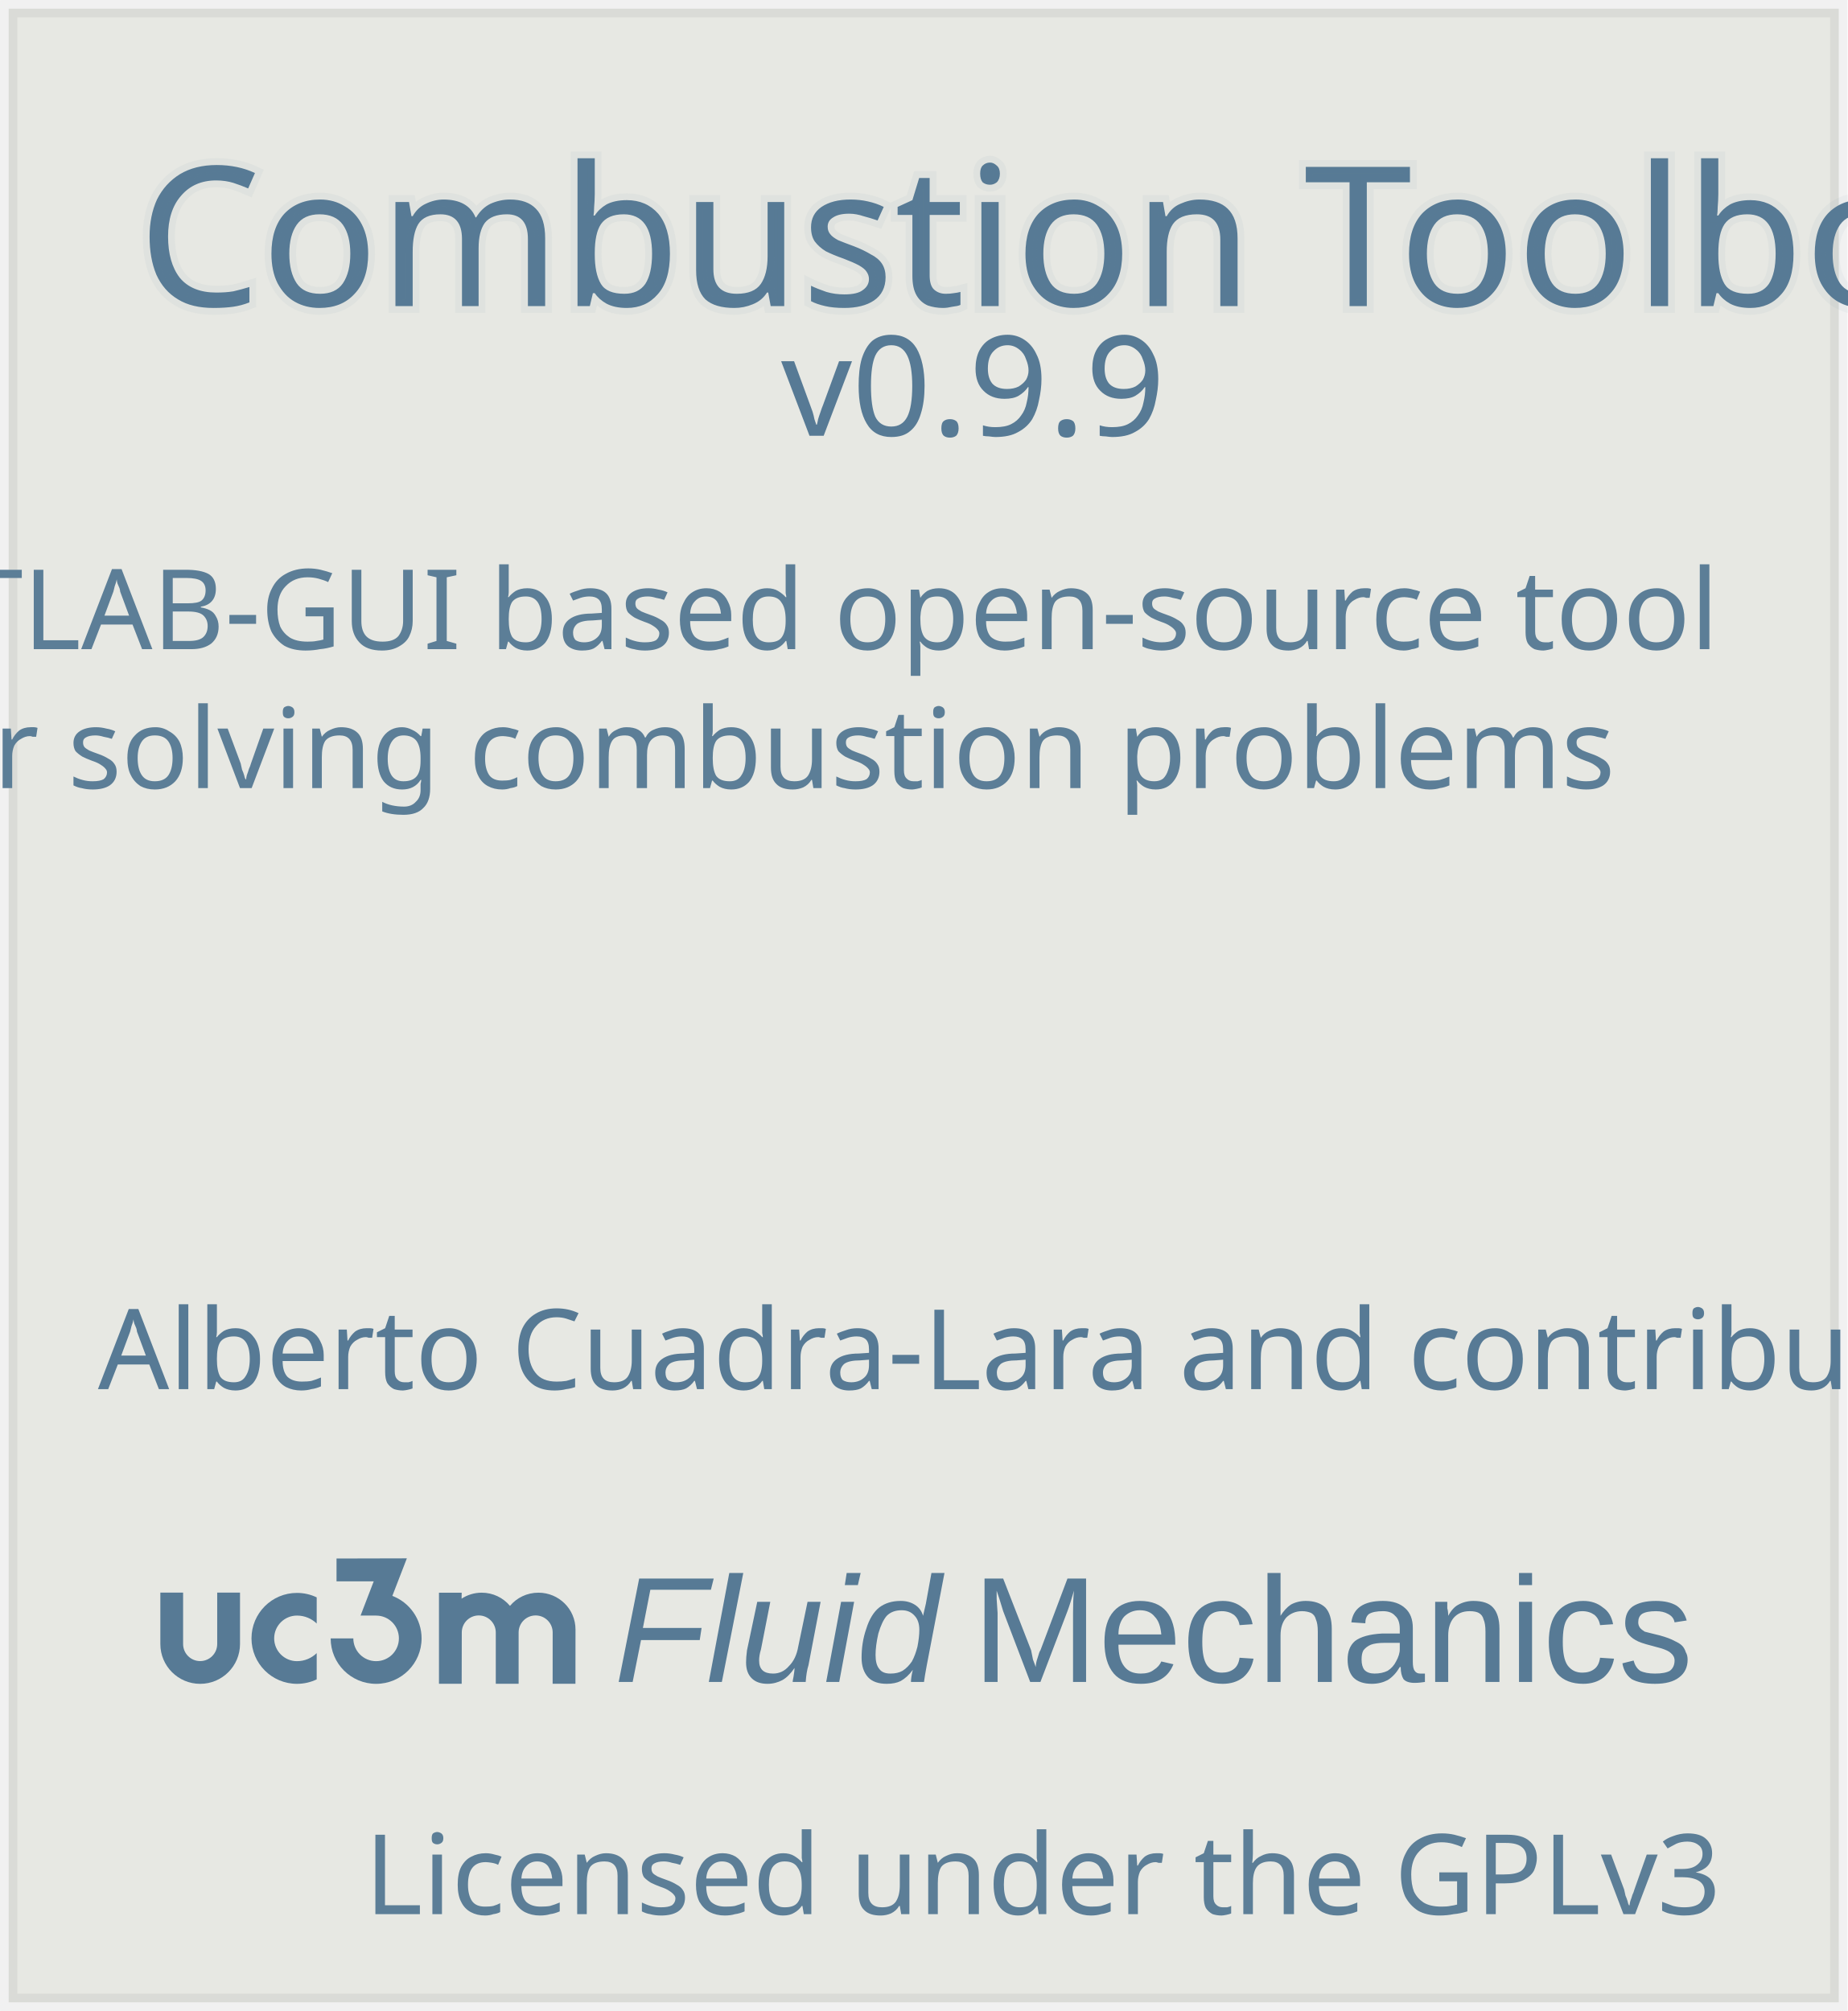
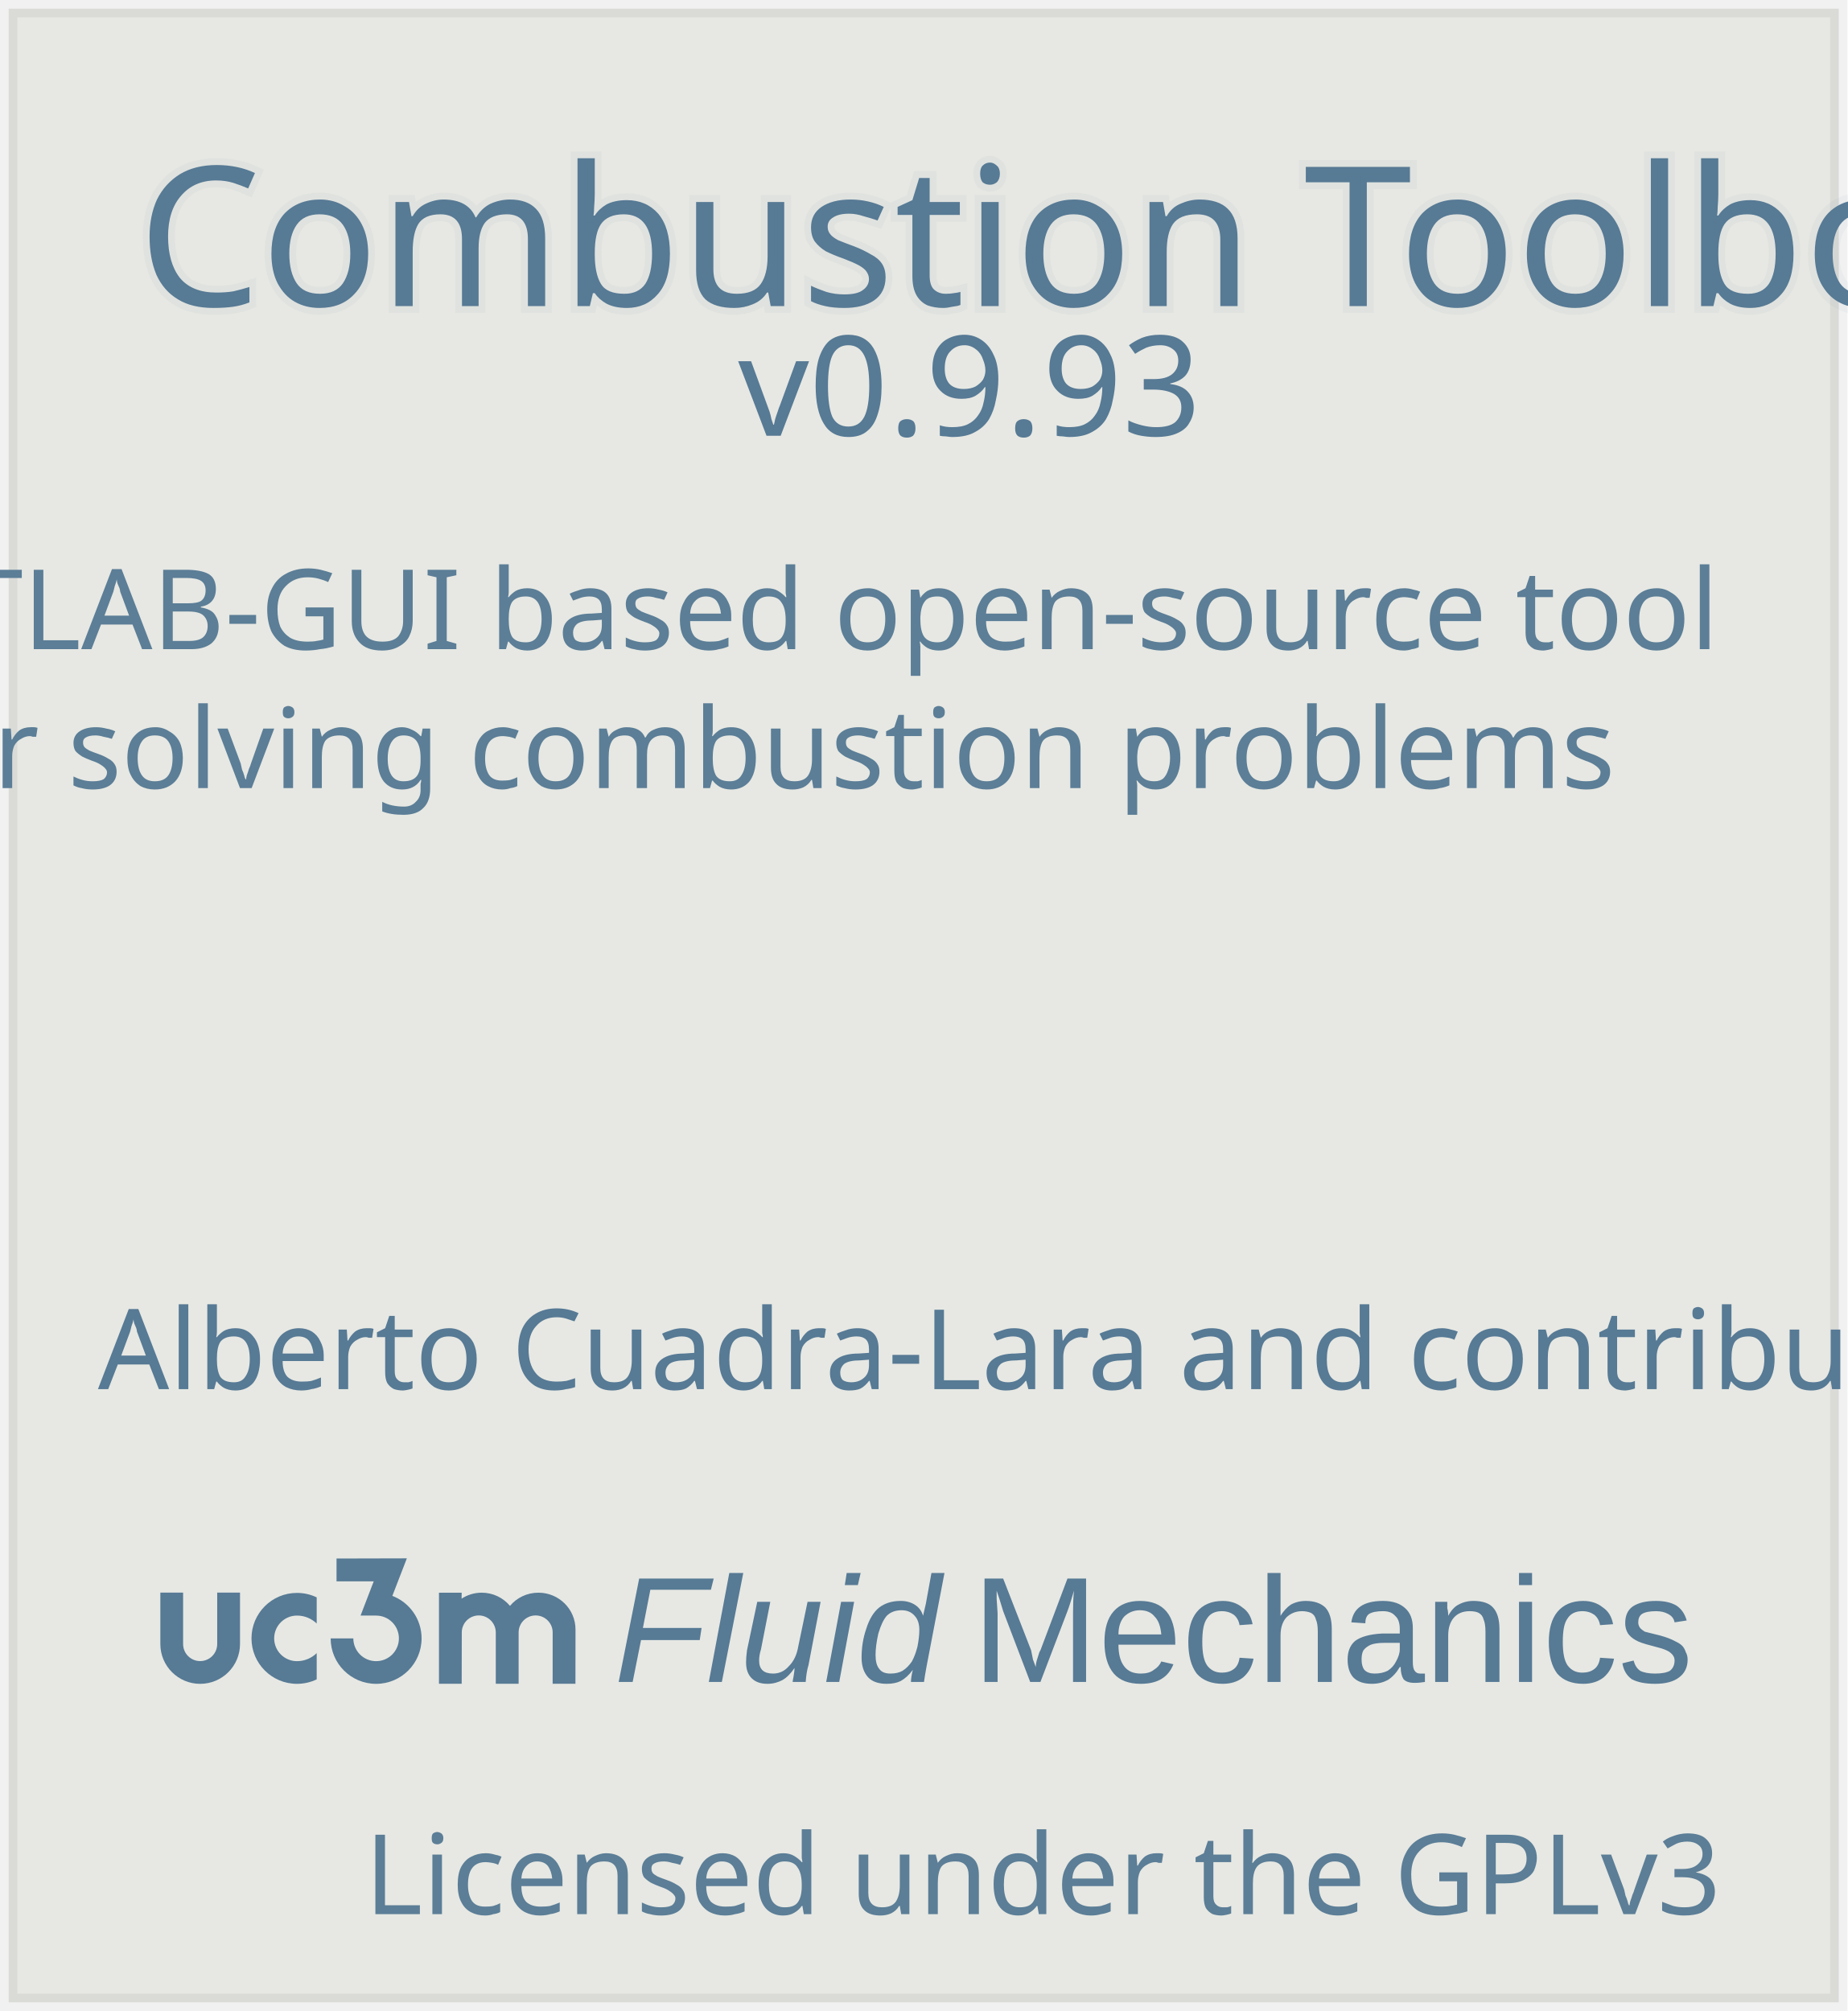
<svg xmlns="http://www.w3.org/2000/svg" width="42.164mm" height="45.904mm" viewBox="0 0 42.164 45.904" version="1.1" id="svg5">
  <defs id="defs2">
    <clipPath id="clip1">
      <path d="M 302,0.43 H 464 V 223 H 302 Z m 0,0" id="path824" />
    </clipPath>
    <clipPath id="clip2">
      <path d="M 494,61 H 736.215 V 223 H 494 Z m 0,0" id="path827" />
    </clipPath>
    <clipPath id="clip1-2">
      <path d="M 302,0.43 H 464 V 223 H 302 Z m 0,0" id="path824-5" />
    </clipPath>
    <clipPath id="clip2-1">
      <path d="M 494,61 H 736.215 V 223 H 494 Z m 0,0" id="path827-2" />
    </clipPath>
    <clipPath id="clip1-3">
      <path d="M 302,0.43 H 464 V 223 H 302 Z m 0,0" id="path824-0" />
    </clipPath>
    <clipPath id="clip2-8">
      <path d="M 494,61 H 736.215 V 223 H 494 Z m 0,0" id="path827-7" />
    </clipPath>
  </defs>
  <g id="layer1" transform="translate(-145.5177,-111.8674)">
    <g id="g86545" transform="translate(-0.4454042)">
      <g id="g117808">
        <g id="g86630" transform="translate(-0.6033023,-2.484573)">
          <g id="g1075" transform="translate(68.20032,16.59594)">
            <rect style="fill:#e7e8e3;fill-opacity:1;stroke:#000000;stroke-width:0.395;stroke-opacity:0.055" id="rect39136" width="41.768" height="45.508" x="78.564" y="97.954" />
            <g id="g63005" transform="matrix(0.9,0,0,0.9,11.84733,5.708149)">
              <text xml:space="preserve" style="font-style:normal;font-variant:normal;font-weight:normal;font-stretch:normal;font-size:4.939px;line-height:1.25;font-family:Rasa;-inkscape-font-specification:Rasa;fill:#577a95;fill-opacity:1;stroke:#5b8092;stroke-width:0.345;stroke-opacity:0.055" x="77.406" y="110.038" id="text8083">
                <tspan id="tspan8081" style="font-style:normal;font-variant:normal;font-weight:normal;font-stretch:normal;font-size:4.939px;font-family:Rasa;-inkscape-font-specification:Rasa;fill:#577a95;fill-opacity:1;stroke:#5b8092;stroke-width:0.345;stroke-opacity:0.055" x="77.406" y="110.038">Combustion Toolbox</tspan>
              </text>
-               <text xml:space="preserve" style="font-style:normal;font-variant:normal;font-weight:normal;font-stretch:normal;font-size:3.528px;line-height:1.25;font-family:Rasa;-inkscape-font-specification:Rasa;fill:#577a95;fill-opacity:1;stroke-width:0.345" x="93.72" y="113.325" id="text26292">
-                 <tspan id="tspan26290" style="font-style:normal;font-variant:normal;font-weight:normal;font-stretch:normal;font-size:3.528px;font-family:Rasa;-inkscape-font-specification:Rasa;stroke-width:0.345" x="93.72" y="113.325">v0.9.9</tspan>
+               <text xml:space="preserve" style="font-style:normal;font-variant:normal;font-weight:normal;font-stretch:normal;font-size:3.528px;line-height:1.25;font-family:Rasa;-inkscape-font-specification:Rasa;fill:#577a95;fill-opacity:1;stroke-width:0.345" x="92.628" y="113.325" id="text26292">
+                 <tspan id="tspan26290" style="font-style:normal;font-variant:normal;font-weight:normal;font-stretch:normal;font-size:3.528px;font-family:Rasa;-inkscape-font-specification:Rasa;stroke-width:0.345" x="92.628" y="113.325">v0.9.93</tspan>
              </text>
            </g>
            <text xml:space="preserve" style="font-style:normal;font-variant:normal;font-weight:normal;font-stretch:normal;font-size:2.54px;line-height:1.25;font-family:Rasa;-inkscape-font-specification:Rasa;fill:#577a95;fill-opacity:1;stroke-width:0.31" x="80.603" y="129.465" id="text31692">
              <tspan id="tspan31690" style="font-style:normal;font-variant:normal;font-weight:normal;font-stretch:normal;font-size:2.54px;font-family:Rasa;-inkscape-font-specification:Rasa;stroke-width:0.31" x="80.603" y="129.465">Alberto Cuadra-Lara and contributors</tspan>
            </text>
            <g id="g39012" transform="matrix(1.172553,0,0,1.172553,-22.10276,-1.750398)">
              <g id="g94092" transform="translate(0,0.4504686)">
                <g id="surface48316" transform="matrix(0.01097613,0,0,0.01097613,88.80486,114.7448)" style="fill:#577a95;fill-opacity:1">
                  <path style="fill:#577a95;fill-opacity:1;fill-rule:nonzero;stroke:none" d="m 277.262,116.016 c -9.039,-8.73 -21.371,-14.105 -34.941,-14.105 -22.316,0 -40.473,18.117 -40.473,40.438 0,22.316 18.094,40.43 40.414,40.43 13.645,0 25.941,-5.43 35,-14.254 v 46.551 c -10.551,5.066 -22.512,7.906 -35,7.906 -44.531,0 -80.633,-36.102 -80.633,-80.633 0,-44.535 36.102,-80.637 80.633,-80.637 12.504,0 24.438,2.848 35,7.926 v 46.379" id="path832" />
                  <path style="fill:#577a95;fill-opacity:1;fill-rule:evenodd;stroke:none" d="m 100.828,61.164 v 91.25 c 0,16.691 -13.559,30.219 -30.246,30.219 -16.688,0 -30.219,-13.527 -30.219,-30.219 V 61.164 H 0 V 152.391 C 0,191.387 31.613,223 70.605,223 109.602,223 141.273,191.387 141.273,152.391 V 61.164 h -40.445" id="path834" />
                  <g clip-path="url(#clip1-3)" clip-rule="nonzero" id="g838" style="fill:#577a95;fill-opacity:1">
                    <path style="fill:#577a95;fill-opacity:1;fill-rule:evenodd;stroke:none" d="m 378.387,41.203 -23.32,60.66 28.195,0.019 -0.574,0.066 c 22.32,0 40.355,18.098 40.355,40.414 0,22.324 -18.094,40.414 -40.414,40.414 -22.32,0 -40.414,-18.09 -40.414,-40.414 l -40.191,0.078 c 0,44.535 36.074,80.559 80.605,80.559 44.535,0 80.633,-36.102 80.633,-80.637 0,-34.418 -21.504,-63.797 -51.859,-75.367 L 437.145,0.43 312.43,0.734 v 40.43 l 65.957,0.039" id="path836" />
                  </g>
                  <g clip-path="url(#clip2-8)" clip-rule="nonzero" id="g842" style="fill:#577a95;fill-opacity:1">
                    <path style="fill:#577a95;fill-opacity:1;fill-rule:evenodd;stroke:none" d="m 620.027,84.73 c -12,-14.312 -30.012,-23.418 -50.148,-23.418 -13.188,0 -25.406,3.906 -35.676,10.617 l 0.152,-10.574 H 494.094 V 222.879 h 40.262 l 0.18,-90.98 c 0,-16.688 13.469,-30.219 30.16,-30.219 16.688,0 30.148,13.625 30.148,30.316 v 90.883 h 40.484 l 0.012,-90.98 c 0,-16.688 13.473,-30.219 30.16,-30.219 16.688,0 30.219,13.531 30.219,30.219 l -0.07,90.98 h 40.449 l 0.117,-96.195 c 0,-36.227 -29.5,-65.371 -65.73,-65.371 -20.281,0 -38.426,8.961 -50.457,23.418" id="path840" />
                  </g>
                </g>
                <g id="g38998" transform="matrix(1.160418,0,0,1.160418,-16.62948,-17.18989)">
                  <text xml:space="preserve" style="font-style:italic;font-variant:normal;font-weight:normal;font-stretch:normal;font-size:2.528px;line-height:1.25;font-family:Arial;-inkscape-font-specification:'Arial Italic';letter-spacing:0px;word-spacing:0px;fill:#577a95;fill-opacity:1;stroke-width:0.006" x="98.47" y="115.775" id="text4514">
                    <tspan id="tspan4512" style="font-style:italic;font-variant:normal;font-weight:normal;font-stretch:normal;font-size:2.528px;font-family:Arial;-inkscape-font-specification:'Arial Italic';fill:#577a95;fill-opacity:1;stroke-width:0.006" x="98.47" y="115.775" rotate="0 0 0 0 0 0">Fluid</tspan>
                  </text>
                  <text xml:space="preserve" style="font-style:normal;font-variant:normal;font-weight:normal;font-stretch:normal;font-size:2.528px;line-height:1.25;font-family:Arial;-inkscape-font-specification:Arial;letter-spacing:0px;word-spacing:0px;fill:#577a95;fill-opacity:1;stroke-width:0.006" x="104.48" y="115.775" id="text15890">
                    <tspan id="tspan15888" style="font-style:normal;font-variant:normal;font-weight:normal;font-stretch:normal;font-family:Arial;-inkscape-font-specification:Arial;fill:#577a95;fill-opacity:1;stroke-width:0.006" x="104.48" y="115.775">Mechanics</tspan>
                  </text>
                </g>
              </g>
            </g>
            <text xml:space="preserve" style="font-style:normal;font-variant:normal;font-weight:normal;font-stretch:normal;font-size:2.54px;line-height:1.25;font-family:Rasa;-inkscape-font-specification:Rasa;text-align:center;text-anchor:middle;fill:#5c7e97;fill-opacity:1;stroke-width:0.238" x="99.471" y="112.573" id="text43277">
              <tspan id="tspan43275" style="font-style:normal;font-variant:normal;font-weight:normal;font-stretch:normal;font-size:2.54px;font-family:Rasa;-inkscape-font-specification:Rasa;text-align:center;text-anchor:middle;fill:#5c7e97;fill-opacity:1;stroke-width:0.238" x="99.471" y="112.573">A MATLAB-GUI based open-source tool</tspan>
              <tspan style="font-style:normal;font-variant:normal;font-weight:normal;font-stretch:normal;font-size:2.54px;font-family:Rasa;-inkscape-font-specification:Rasa;text-align:center;text-anchor:middle;fill:#5c7e97;fill-opacity:1;stroke-width:0.238" x="99.471" y="115.748" id="tspan58072"> for solving combustion problems</tspan>
            </text>
            <text xml:space="preserve" style="font-style:normal;font-variant:normal;font-weight:normal;font-stretch:normal;font-size:2.54px;line-height:1.25;font-family:Rasa;-inkscape-font-specification:Rasa;text-align:center;text-anchor:middle;fill:#5c7e97;fill-opacity:1;stroke-width:0.238" x="106.454" y="141.449" id="text43277-5">
              <tspan style="font-style:normal;font-variant:normal;font-weight:normal;font-stretch:normal;font-size:2.54px;font-family:Rasa;-inkscape-font-specification:Rasa;text-align:center;text-anchor:middle;fill:#5c7e97;fill-opacity:1;stroke-width:0.238" x="106.454" y="141.449" id="tspan58072-4">Licensed under the GPLv3</tspan>
            </text>
          </g>
        </g>
      </g>
    </g>
  </g>
</svg>
